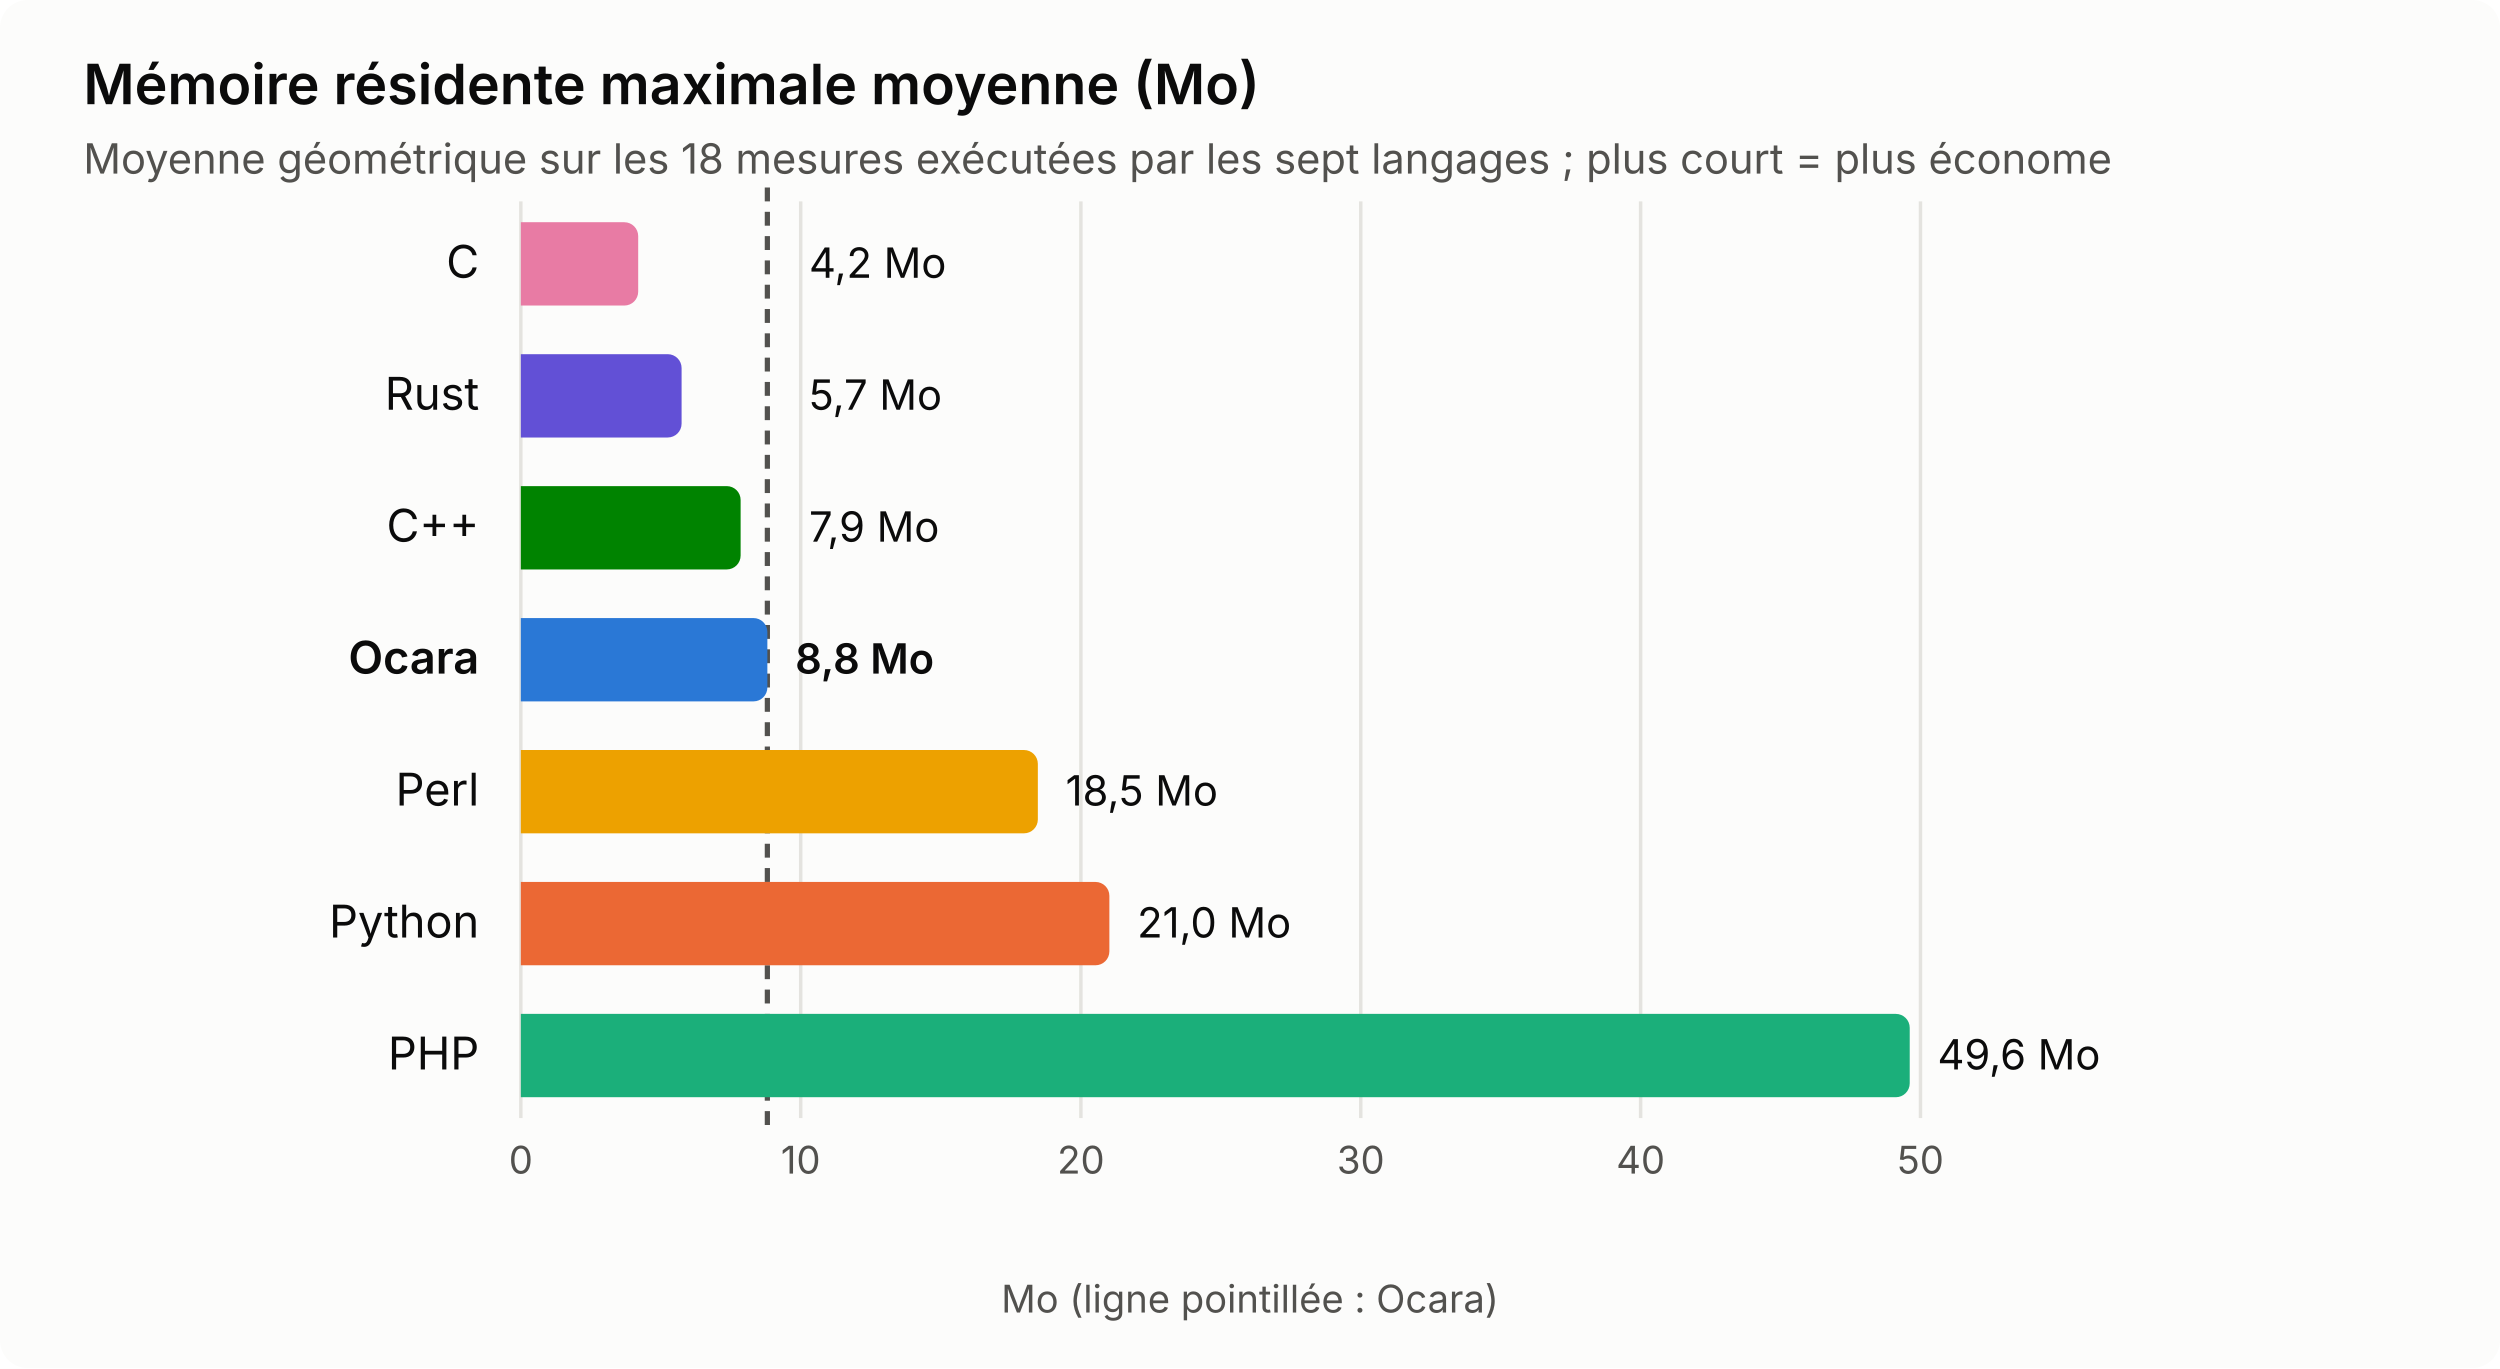
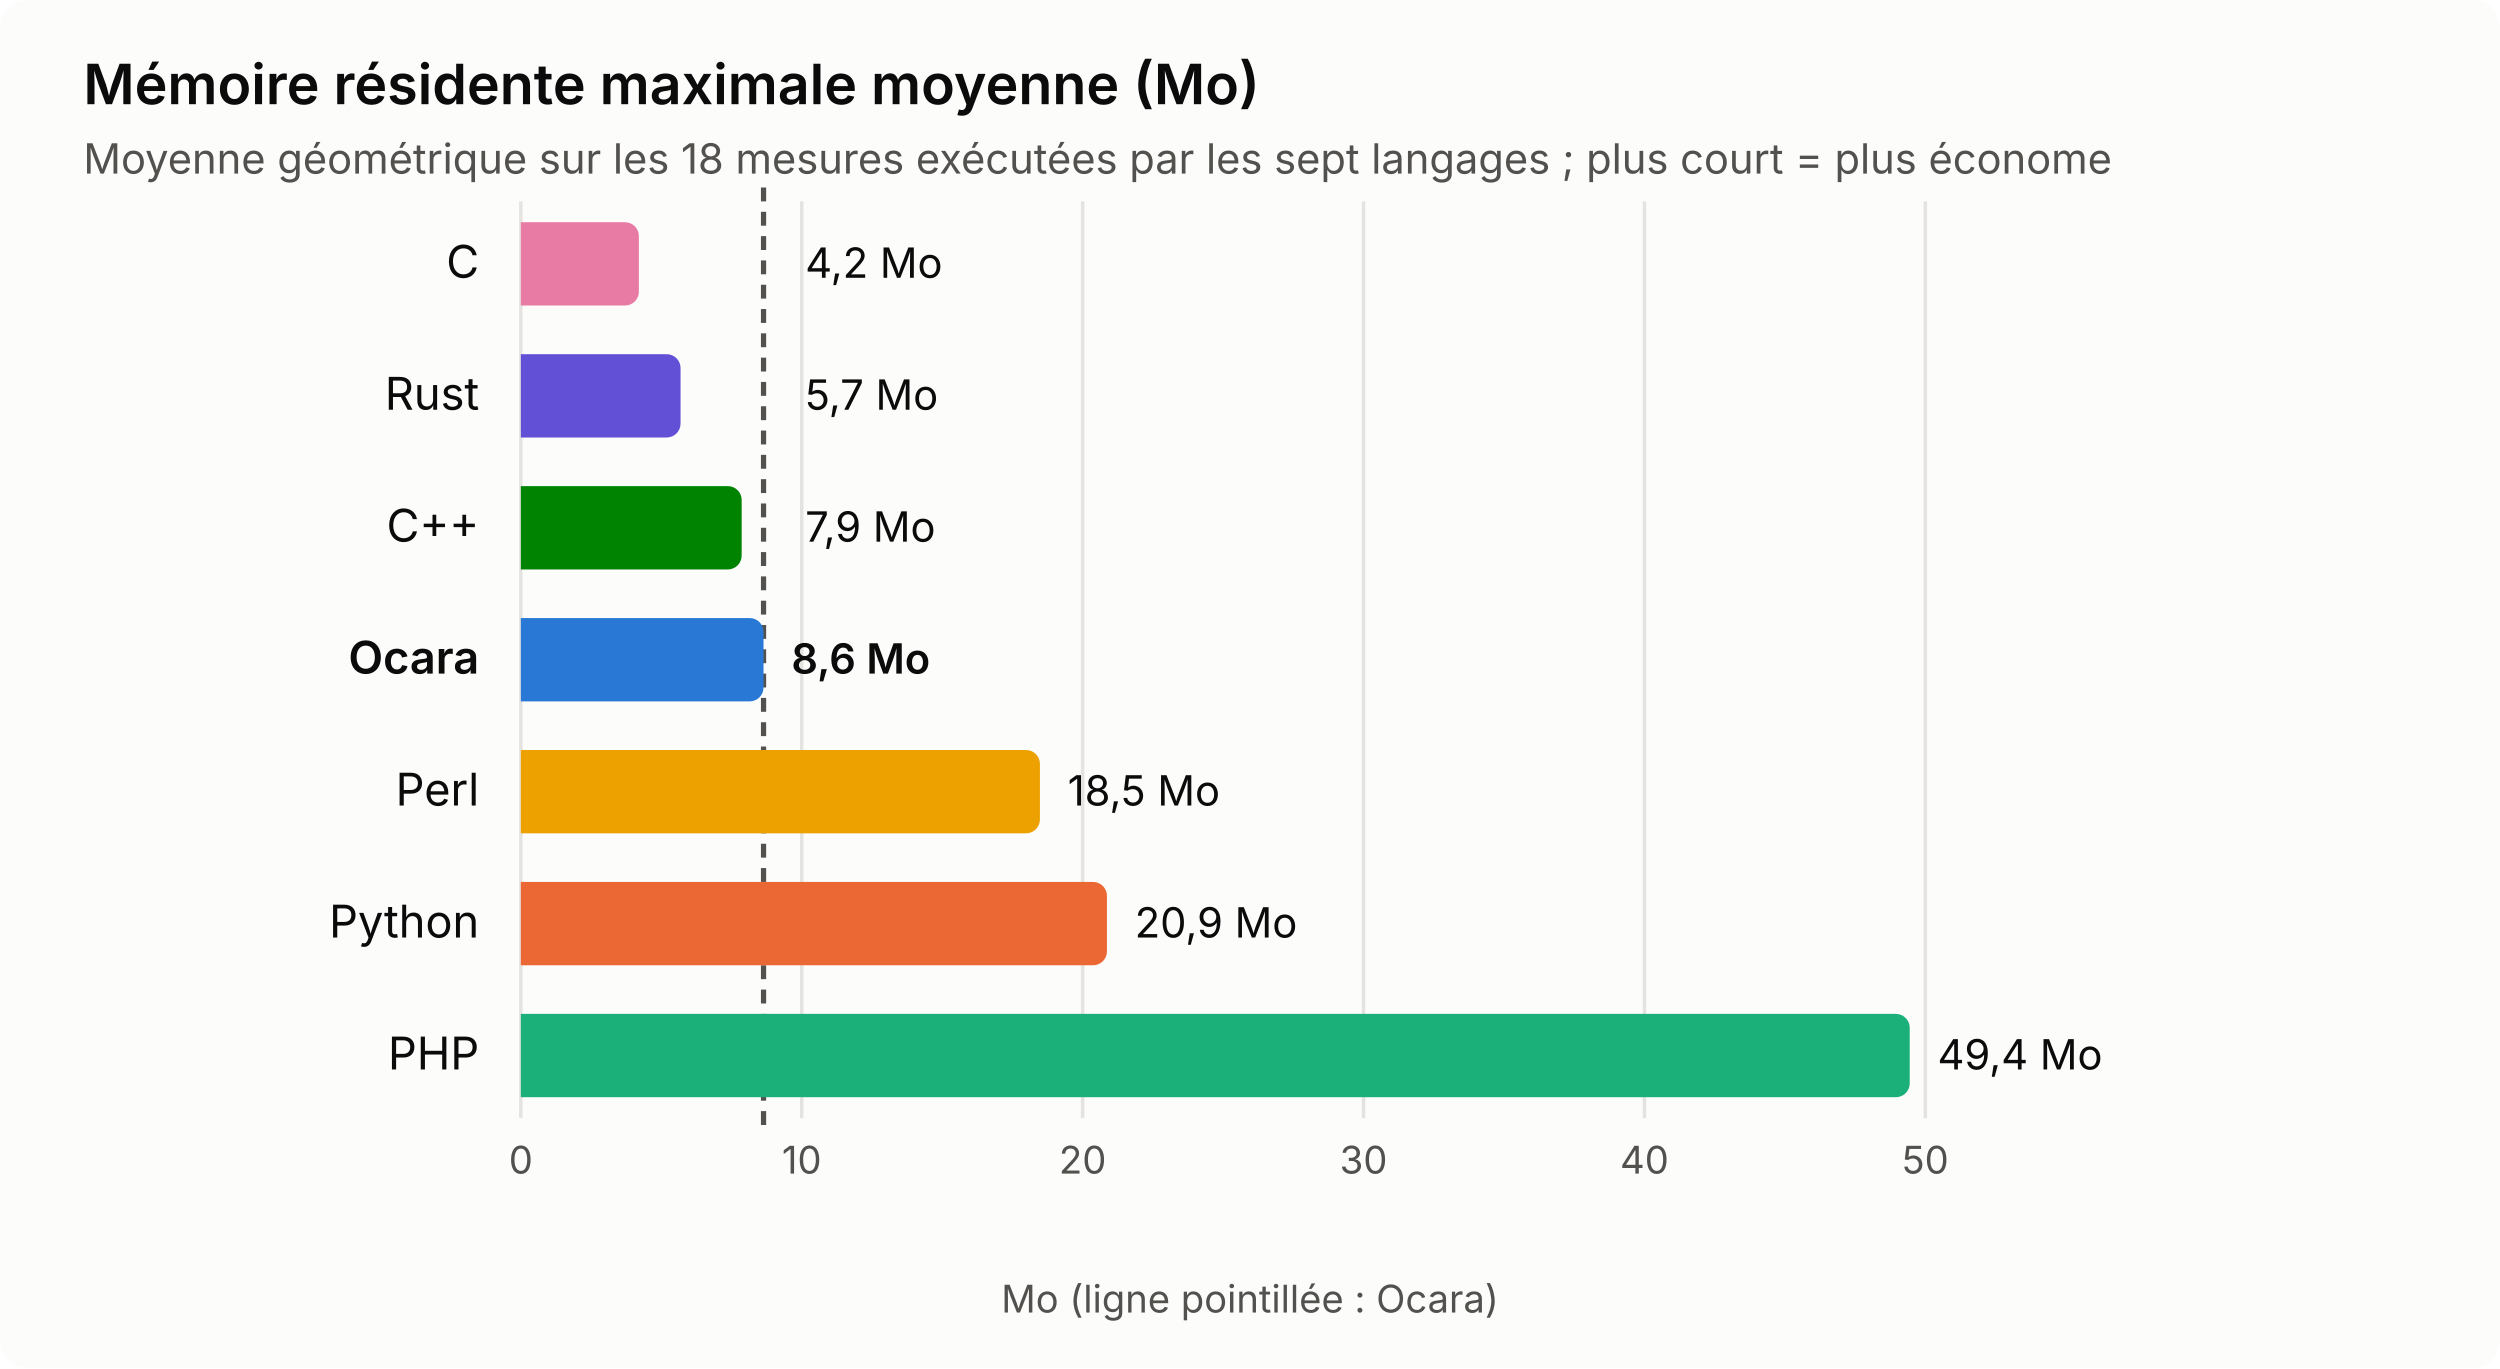
<svg xmlns="http://www.w3.org/2000/svg" viewBox="0 0 720 394" width="720" height="394" role="img" aria-labelledby="t d">
  <style>svg { font-family: system-ui, -apple-system, 'Segoe UI', sans-serif; } .surface { fill: #fcfcfb; } .ink { fill: #0b0b0b; } .ink2 { fill: #52514e; } .grid { stroke: #e4e3df; } .ref { stroke: #52514e; } .s0 { fill: #2a78d6; } .s1 { fill: #eb6834; } .s2 { fill: #1baf7a; } .s3 { fill: #eda100; } .s4 { fill: #e87ba4; } .s5 { fill: #008300; } .s6 { fill: #6250d6; } @media (prefers-color-scheme: dark) { .surface { fill: #1a1a19; } .ink { fill: #f0efec; } .ink2 { fill: #c3c2b7; } .grid { stroke: #3a3936; } .ref { stroke: #c3c2b7; } .s0 { fill: #3987e5; } .s1 { fill: #d95926; } .s2 { fill: #199e70; } .s3 { fill: #c98500; } .s4 { fill: #d55181; } .s5 { fill: #008300; } .s6 { fill: #9085e9; } }</style>
  <rect class="surface" width="720" height="394" rx="8" />
  <text class="ink" x="24" y="30" font-size="16" font-weight="600">Mémoire résidente maximale moyenne (Mo)</text>
  <text class="ink2" x="24" y="50" font-size="12">Moyenne géométrique sur les 18 mesures exécutées par les sept langages ; plus court = plus économe</text>
  <line class="grid" x1="150.0" y1="58" x2="150.0" y2="322" stroke-width="1" />
  <text class="ink2" x="150.0" y="338" font-size="11" text-anchor="middle">0</text>
-   <line class="grid" x1="230.6" y1="58" x2="230.6" y2="322" stroke-width="1" />
-   <text class="ink2" x="230.6" y="338" font-size="11" text-anchor="middle">10</text>
-   <line class="grid" x1="311.3" y1="58" x2="311.3" y2="322" stroke-width="1" />
-   <text class="ink2" x="311.3" y="338" font-size="11" text-anchor="middle">20</text>
-   <line class="grid" x1="391.9" y1="58" x2="391.9" y2="322" stroke-width="1" />
-   <text class="ink2" x="391.9" y="338" font-size="11" text-anchor="middle">30</text>
-   <line class="grid" x1="472.5" y1="58" x2="472.5" y2="322" stroke-width="1" />
-   <text class="ink2" x="472.5" y="338" font-size="11" text-anchor="middle">40</text>
-   <line class="grid" x1="553.1" y1="58" x2="553.1" y2="322" stroke-width="1" />
-   <text class="ink2" x="553.1" y="338" font-size="11" text-anchor="middle">50</text>
-   <line class="ref" x1="221.0" y1="54" x2="221.0" y2="326" stroke-width="1.5" stroke-dasharray="4 3" />
+   <line class="grid" x1="230.9" y1="58" x2="230.9" y2="322" stroke-width="1" />
+   <text class="ink2" x="230.9" y="338" font-size="11" text-anchor="middle">10</text>
+   <line class="grid" x1="311.8" y1="58" x2="311.8" y2="322" stroke-width="1" />
+   <text class="ink2" x="311.8" y="338" font-size="11" text-anchor="middle">20</text>
+   <line class="grid" x1="392.7" y1="58" x2="392.7" y2="322" stroke-width="1" />
+   <text class="ink2" x="392.7" y="338" font-size="11" text-anchor="middle">30</text>
+   <line class="grid" x1="473.6" y1="58" x2="473.6" y2="322" stroke-width="1" />
+   <text class="ink2" x="473.6" y="338" font-size="11" text-anchor="middle">40</text>
+   <line class="grid" x1="554.5" y1="58" x2="554.5" y2="322" stroke-width="1" />
+   <text class="ink2" x="554.5" y="338" font-size="11" text-anchor="middle">50</text>
+   <line class="ref" x1="219.9" y1="54" x2="219.9" y2="326" stroke-width="1.5" stroke-dasharray="4 3" />
  <text class="ink" x="138" y="80.0" font-size="13" text-anchor="end">C</text>
-   <path class="s4" d="M150,64 h29.8 a4,4 0 0 1 4,4 v16 a4,4 0 0 1 -4,4 h-29.8 z" />
-   <text class="ink" x="233.0" y="80.0" font-size="12">4,2 Mo</text>
+   <path class="s4" d="M150,64 h30.0 a4,4 0 0 1 4,4 v16 a4,4 0 0 1 -4,4 h-30.0 z" />
+   <text class="ink" x="231.9" y="80.0" font-size="12">4,2 Mo</text>
  <text class="ink" x="138" y="118.0" font-size="13" text-anchor="end">Rust</text>
-   <path class="s6" d="M150,102 h42.3 a4,4 0 0 1 4,4 v16 a4,4 0 0 1 -4,4 h-42.3 z" />
-   <text class="ink" x="233.0" y="118.0" font-size="12">5,7 Mo</text>
+   <path class="s6" d="M150,102 h42.0 a4,4 0 0 1 4,4 v16 a4,4 0 0 1 -4,4 h-42.0 z" />
+   <text class="ink" x="231.9" y="118.0" font-size="12">5,7 Mo</text>
  <text class="ink" x="138" y="156.0" font-size="13" text-anchor="end">C++</text>
-   <path class="s5" d="M150,140 h59.3 a4,4 0 0 1 4,4 v16 a4,4 0 0 1 -4,4 h-59.3 z" />
-   <text class="ink" x="233.0" y="156.0" font-size="12">7,9 Mo</text>
+   <path class="s5" d="M150,140 h59.6 a4,4 0 0 1 4,4 v16 a4,4 0 0 1 -4,4 h-59.6 z" />
+   <text class="ink" x="231.9" y="156.0" font-size="12">7,9 Mo</text>
  <text class="ink" x="138" y="194.0" font-size="13" text-anchor="end" font-weight="600">Ocara</text>
-   <path class="s0" d="M150,178 h67.0 a4,4 0 0 1 4,4 v16 a4,4 0 0 1 -4,4 h-67.0 z" />
-   <text class="ink" x="229.0" y="194.0" font-size="12" font-weight="600">8,8 Mo</text>
+   <path class="s0" d="M150,178 h65.9 a4,4 0 0 1 4,4 v16 a4,4 0 0 1 -4,4 h-65.9 z" />
+   <text class="ink" x="227.9" y="194.0" font-size="12" font-weight="600">8,6 Mo</text>
  <text class="ink" x="138" y="232.0" font-size="13" text-anchor="end">Perl</text>
-   <path class="s3" d="M150,216 h144.9 a4,4 0 0 1 4,4 v16 a4,4 0 0 1 -4,4 h-144.9 z" />
-   <text class="ink" x="306.9" y="232.0" font-size="12">18,5 Mo</text>
+   <path class="s3" d="M150,216 h145.5 a4,4 0 0 1 4,4 v16 a4,4 0 0 1 -4,4 h-145.5 z" />
+   <text class="ink" x="307.5" y="232.0" font-size="12">18,5 Mo</text>
  <text class="ink" x="138" y="270.0" font-size="13" text-anchor="end">Python</text>
-   <path class="s1" d="M150,254 h165.5 a4,4 0 0 1 4,4 v16 a4,4 0 0 1 -4,4 h-165.5 z" />
-   <text class="ink" x="327.5" y="270.0" font-size="12">21,0 Mo</text>
+   <path class="s1" d="M150,254 h164.8 a4,4 0 0 1 4,4 v16 a4,4 0 0 1 -4,4 h-164.8 z" />
+   <text class="ink" x="326.8" y="270.0" font-size="12">20,9 Mo</text>
  <text class="ink" x="138" y="308.0" font-size="13" text-anchor="end">PHP</text>
  <path class="s2" d="M150,292 h396.0 a4,4 0 0 1 4,4 v16 a4,4 0 0 1 -4,4 h-396.0 z" />
-   <text class="ink" x="558.0" y="308.0" font-size="12">49,6 Mo</text>
+   <text class="ink" x="558.0" y="308.0" font-size="12">49,4 Mo</text>
  <text class="ink2" x="360.0" y="378" font-size="11" text-anchor="middle">Mo (ligne pointillée : Ocara)</text>
</svg>
